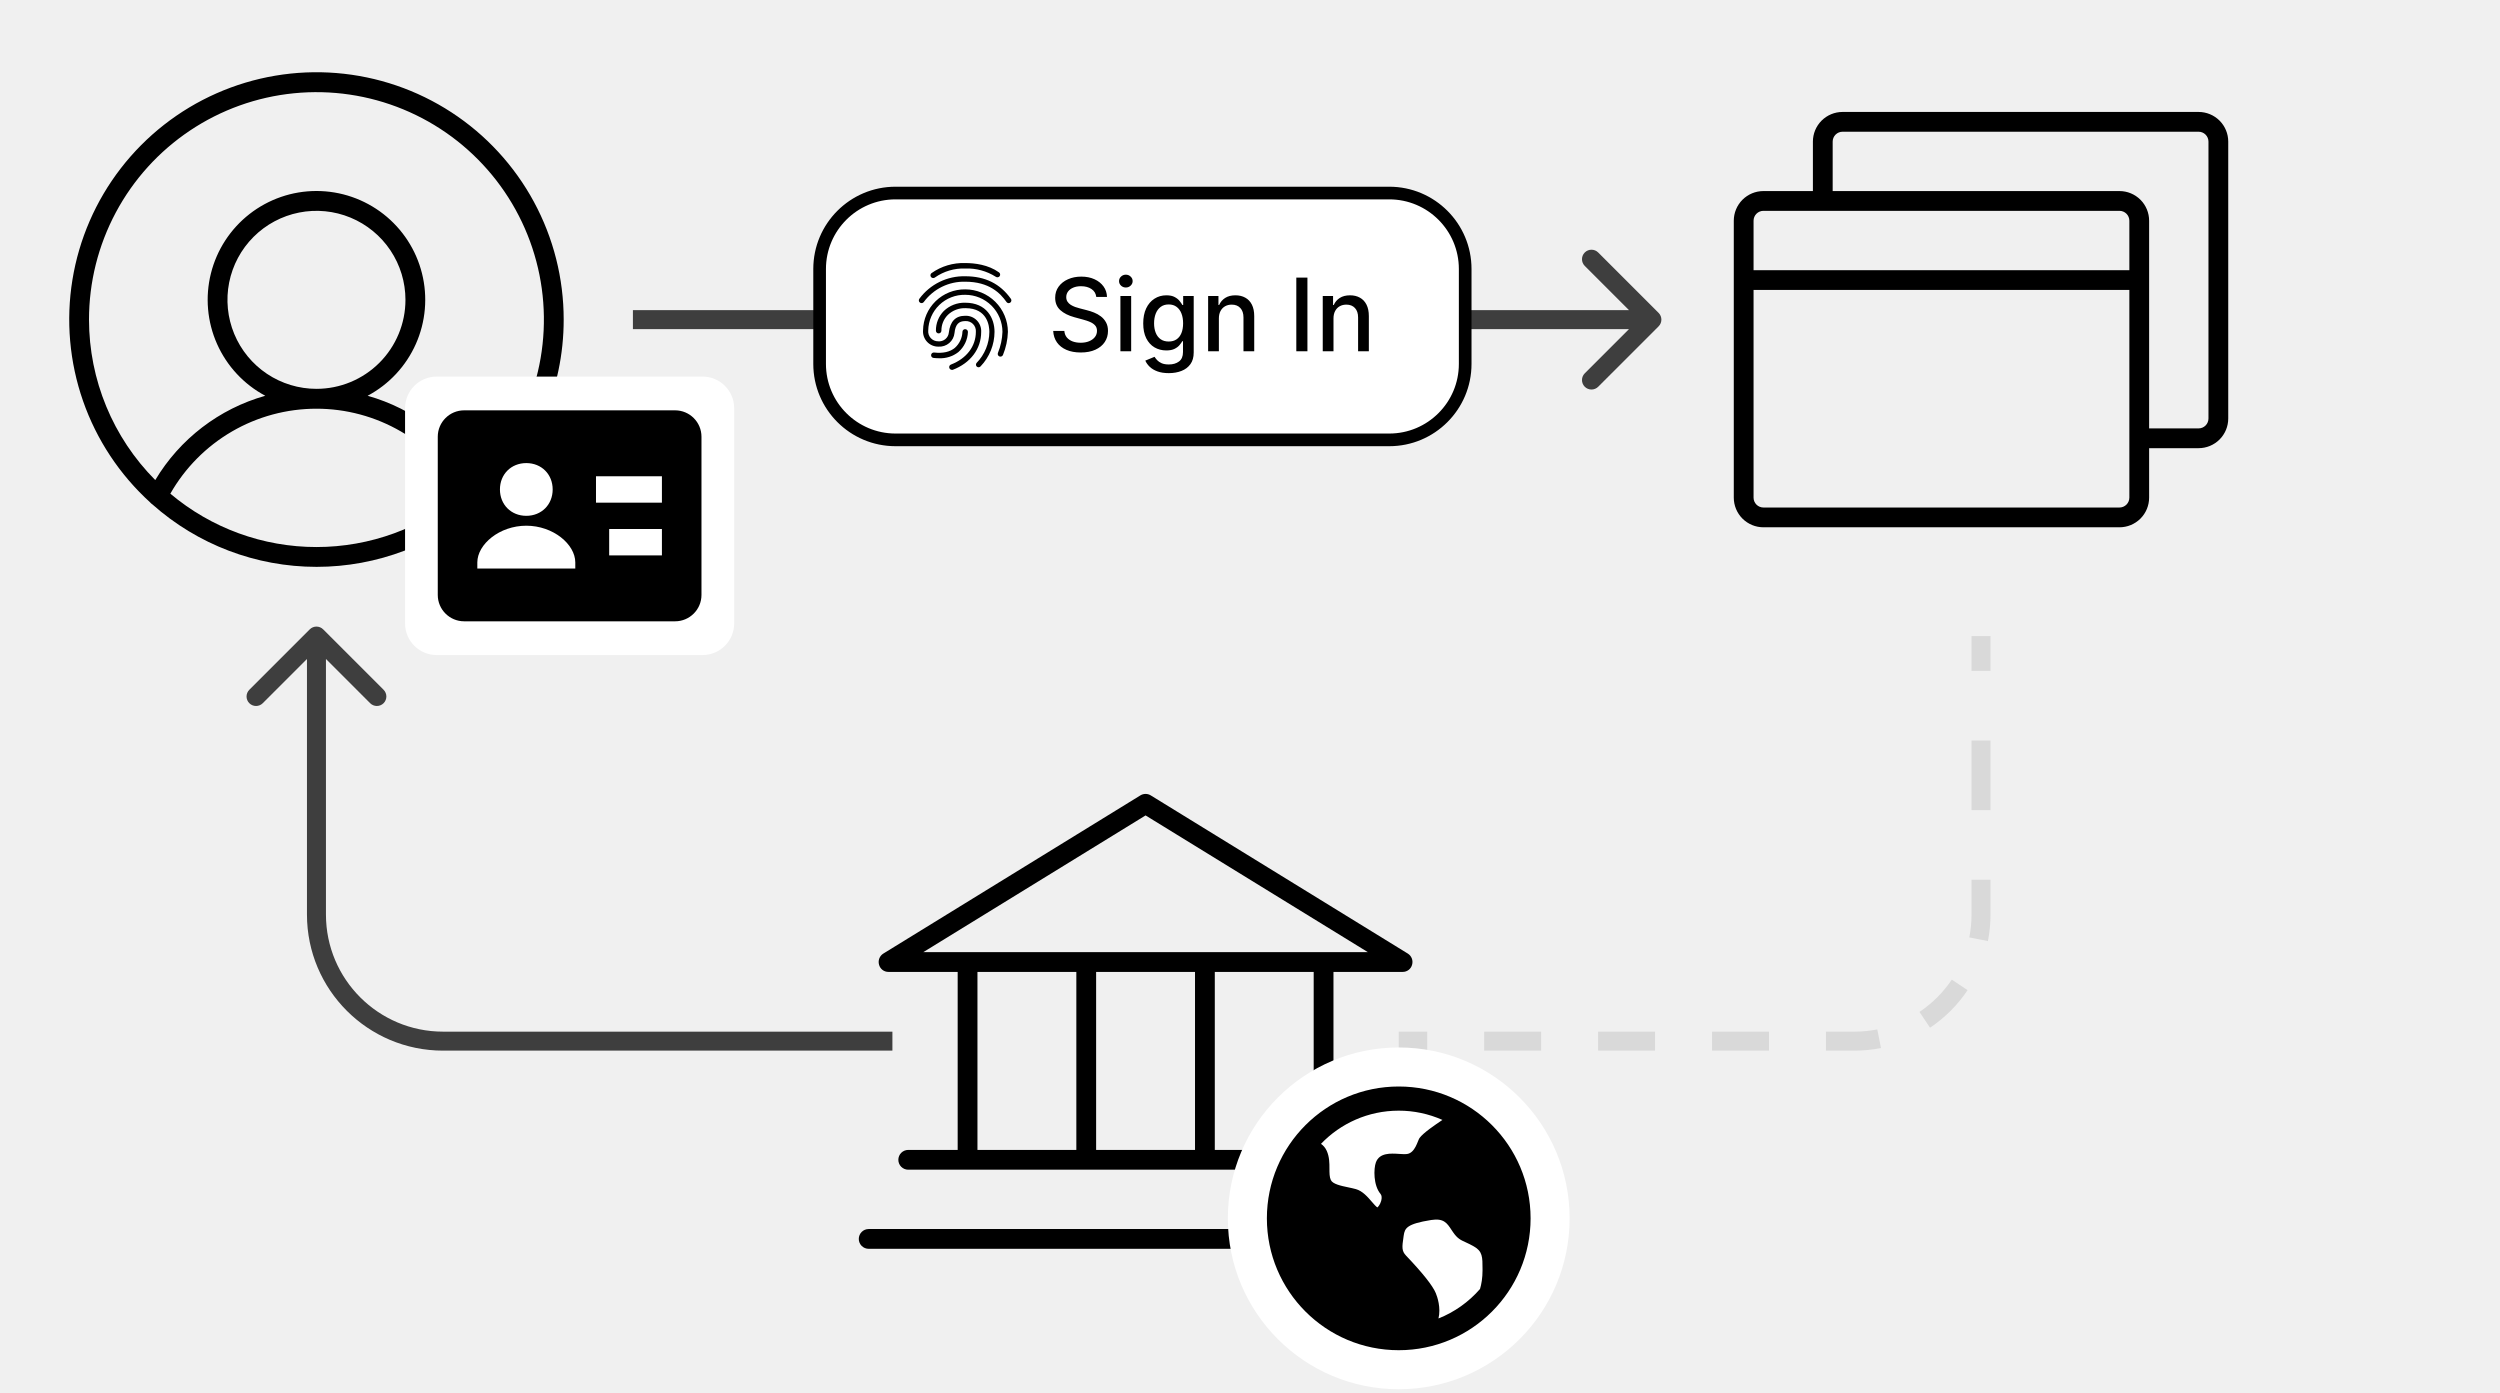
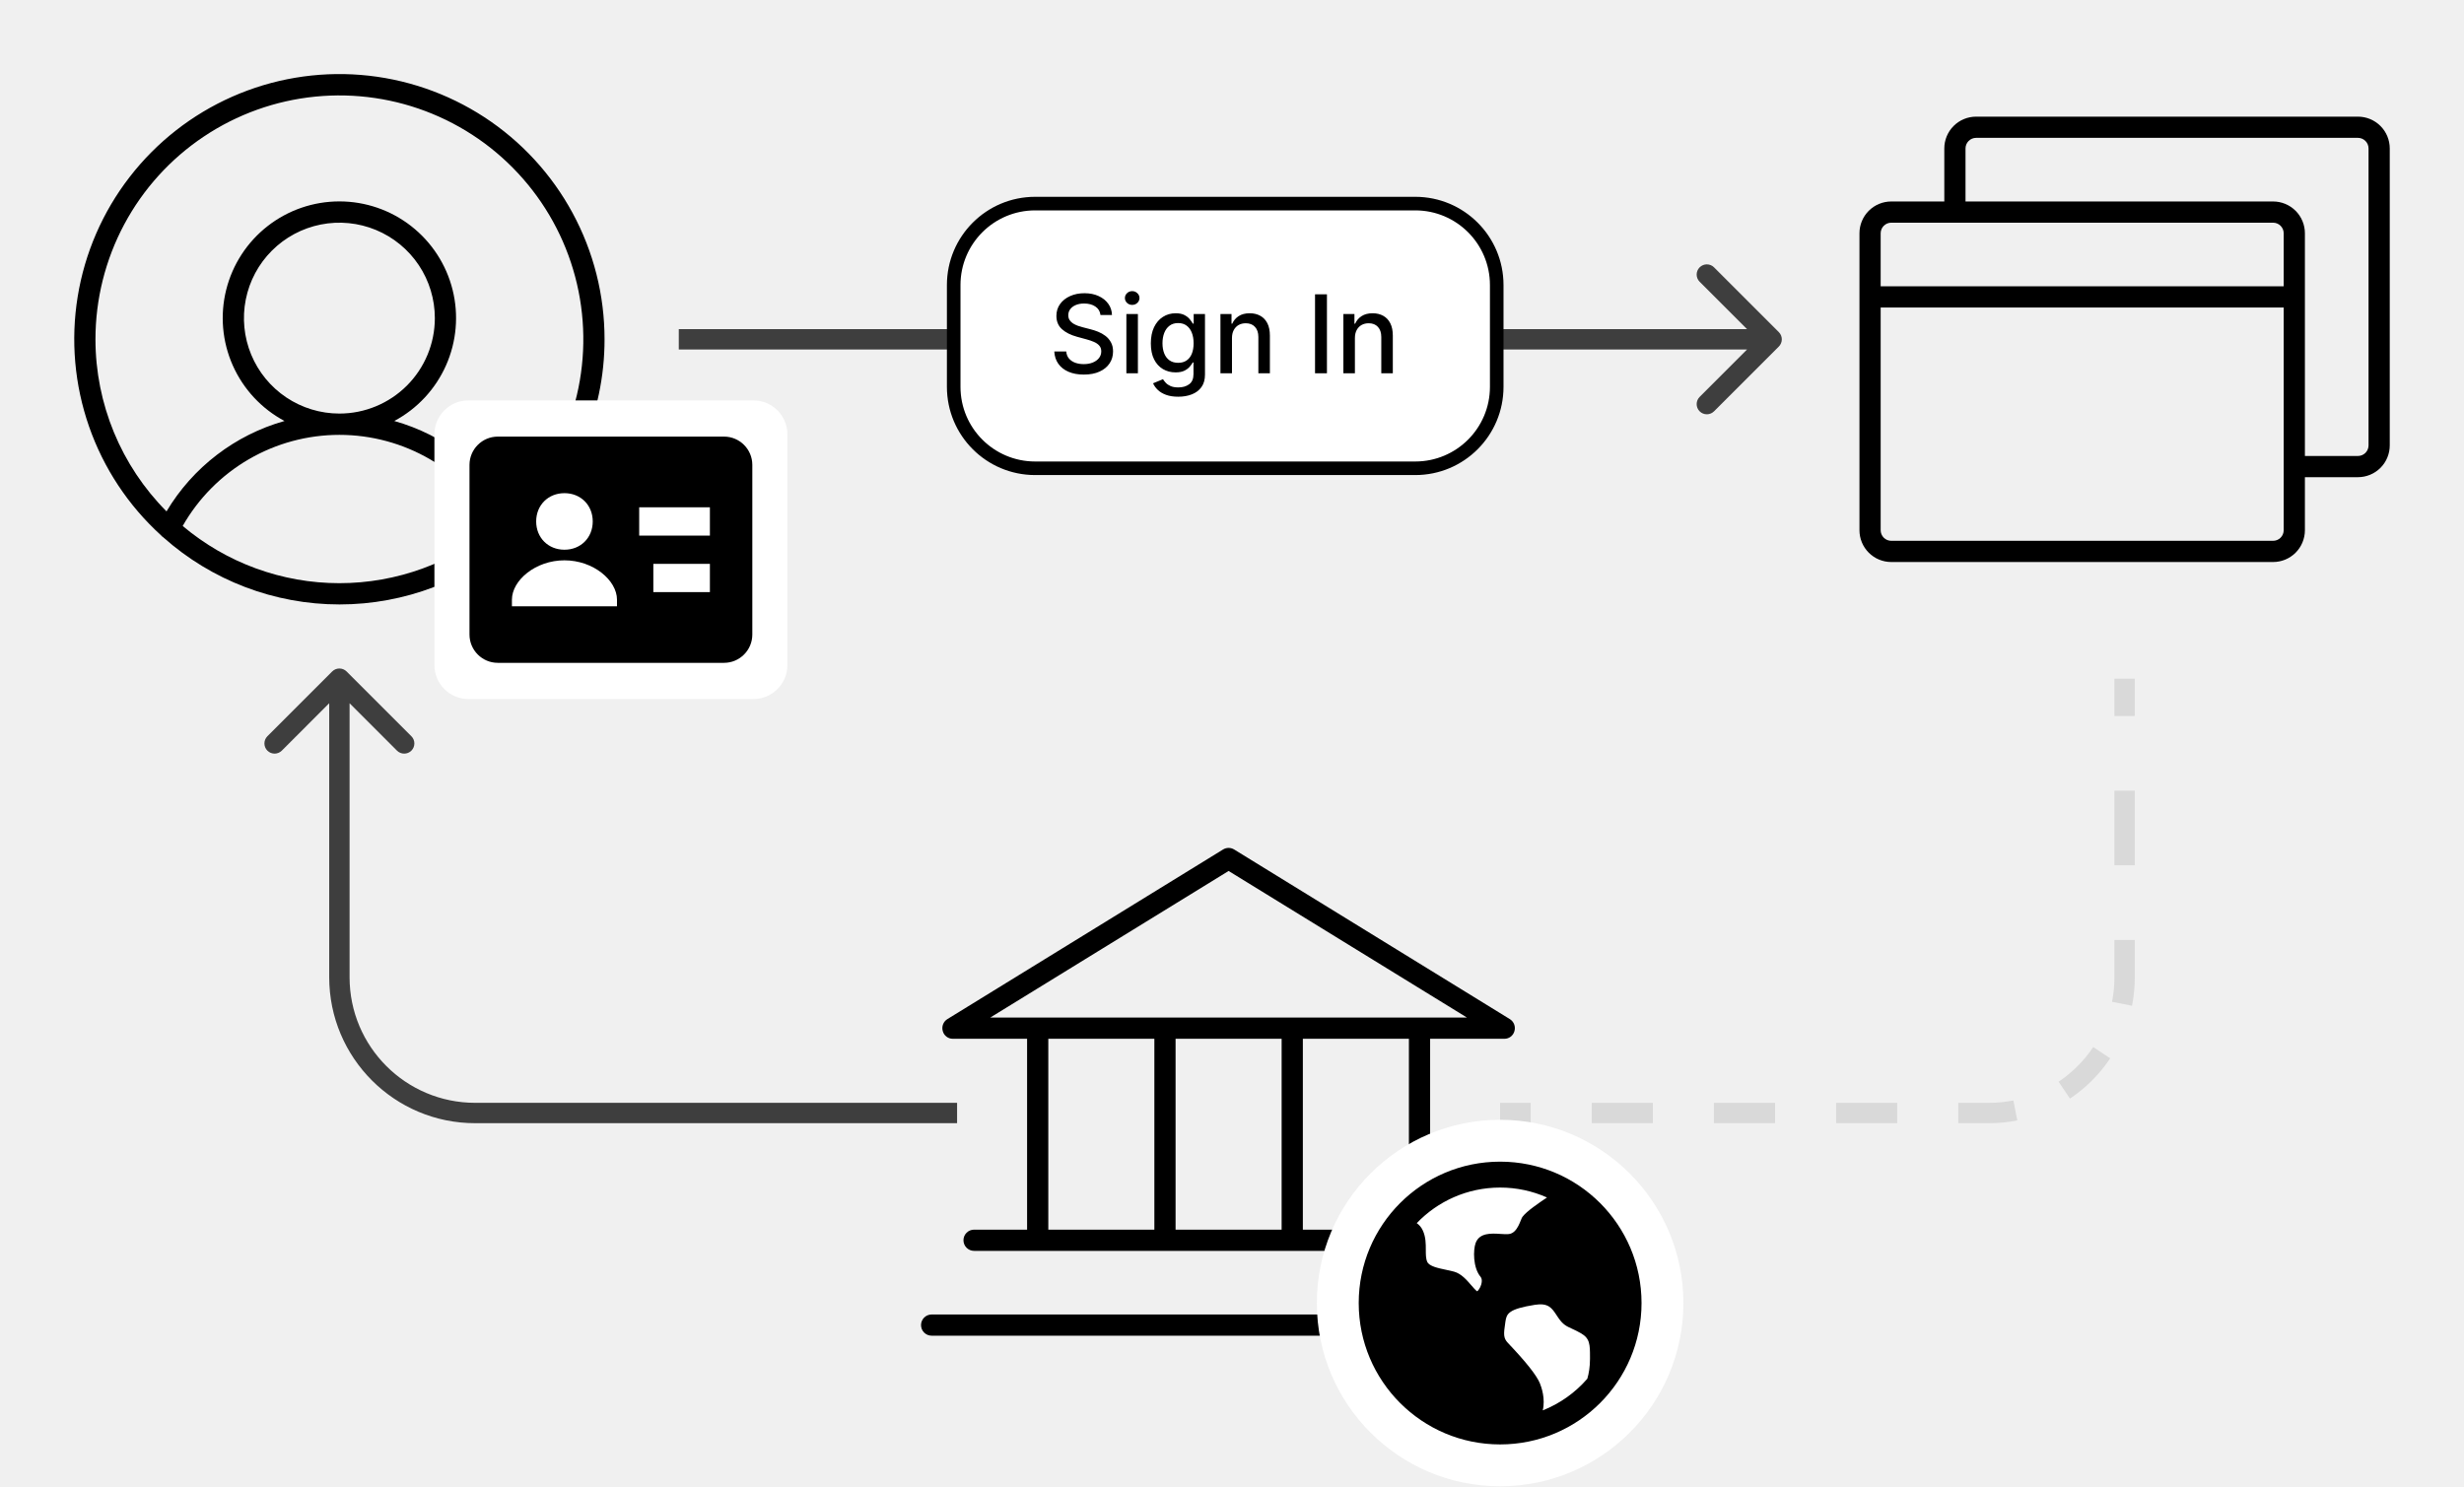
- <svg xmlns="http://www.w3.org/2000/svg" width="395" height="220" viewBox="0 0 395 220" fill="none">
-   <path d="M89.062 50.5C89.067 43.997 87.447 37.596 84.351 31.878C81.255 26.159 76.781 21.304 71.334 17.752C65.886 14.201 59.638 12.066 53.157 11.54C46.675 11.015 40.165 12.116 34.217 14.743C28.268 17.371 23.07 21.442 19.093 26.587C15.116 31.732 12.487 37.788 11.444 44.207C10.4 50.626 10.976 57.203 13.118 63.343C15.26 69.483 18.901 74.991 23.711 79.367C23.81 79.49 23.929 79.596 24.062 79.68C31.21 86.046 40.448 89.564 50.02 89.564C59.591 89.564 68.829 86.046 75.977 79.68L76.289 79.367C80.317 75.715 83.535 71.259 85.735 66.287C87.935 61.315 89.069 55.937 89.062 50.5V50.5ZM14.062 50.5C14.062 44.593 15.518 38.778 18.3 33.567C21.083 28.357 25.106 23.913 30.016 20.629C34.925 17.344 40.568 15.32 46.446 14.736C52.323 14.152 58.254 15.025 63.714 17.279C69.174 19.533 73.994 23.098 77.747 27.659C81.501 32.219 84.073 37.635 85.235 43.426C86.397 49.217 86.114 55.205 84.411 60.861C82.707 66.517 79.636 71.665 75.469 75.852C71.59 69.353 65.37 64.587 58.086 62.531C61.468 60.728 64.151 57.845 65.707 54.342C67.264 50.839 67.604 46.916 66.675 43.197C65.745 39.478 63.599 36.177 60.578 33.818C57.557 31.459 53.833 30.177 50 30.177C46.167 30.177 42.443 31.459 39.422 33.818C36.401 36.177 34.255 39.478 33.325 43.197C32.396 46.916 32.736 50.839 34.293 54.342C35.849 57.845 38.532 60.728 41.914 62.531C34.63 64.587 28.41 69.353 24.531 75.852C17.831 69.115 14.068 60.001 14.062 50.5V50.5ZM50 61.437C47.219 61.437 44.5 60.613 42.187 59.068C39.875 57.522 38.072 55.326 37.008 52.756C35.944 50.187 35.665 47.359 36.208 44.632C36.75 41.904 38.09 39.398 40.056 37.431C42.023 35.465 44.529 34.125 47.257 33.583C49.984 33.04 52.812 33.319 55.382 34.383C57.951 35.447 60.147 37.25 61.693 39.562C63.238 41.875 64.062 44.594 64.062 47.375C64.062 51.105 62.581 54.681 59.944 57.319C57.306 59.956 53.73 61.437 50 61.437V61.437ZM26.914 78C29.234 73.923 32.592 70.534 36.647 68.175C40.702 65.817 45.309 64.575 50 64.575C54.691 64.575 59.298 65.817 63.353 68.175C67.408 70.534 70.766 73.923 73.086 78C66.626 83.445 58.449 86.432 50 86.432C41.551 86.432 33.374 83.445 26.914 78V78Z" fill="black" />
-   <rect x="64" y="59.5" width="52" height="44" rx="5" fill="white" />
-   <path d="M106.667 64.833H73.333C71.035 64.833 69.167 66.702 69.167 69V94C69.167 96.298 71.035 98.167 73.333 98.167H106.667C108.965 98.167 110.833 96.298 110.833 94V69C110.833 66.702 108.965 64.833 106.667 64.833ZM83.156 73.167C85.554 73.167 87.323 74.936 87.323 77.333C87.323 79.731 85.554 81.5 83.156 81.5C80.758 81.5 78.99 79.731 78.99 77.333C78.99 74.936 80.756 73.167 83.156 73.167ZM90.896 89.833H75.417V88.865C75.417 86.004 78.908 83.062 83.156 83.062C87.404 83.062 90.896 86.004 90.896 88.865V89.833ZM104.583 87.75H96.25V83.583H104.583V87.75ZM104.583 79.417H94.167V75.25H104.583V79.417Z" fill="black" />
-   <path d="M347.375 17.688H291.125C289.882 17.688 288.69 18.181 287.81 19.06C286.931 19.939 286.438 21.132 286.438 22.375V30.188H278.625C277.382 30.188 276.19 30.681 275.31 31.56C274.431 32.44 273.938 33.632 273.938 34.875V78.625C273.938 79.868 274.431 81.061 275.31 81.94C276.19 82.819 277.382 83.312 278.625 83.312H334.875C336.118 83.312 337.31 82.819 338.19 81.94C339.069 81.061 339.562 79.868 339.562 78.625V70.812H347.375C348.618 70.812 349.81 70.319 350.69 69.44C351.569 68.561 352.062 67.368 352.062 66.125V22.375C352.062 21.132 351.569 19.939 350.69 19.06C349.81 18.181 348.618 17.688 347.375 17.688V17.688ZM278.625 33.312H334.875C335.289 33.312 335.687 33.477 335.98 33.77C336.273 34.063 336.438 34.461 336.438 34.875V42.688H277.062V34.875C277.062 34.461 277.227 34.063 277.52 33.77C277.813 33.477 278.211 33.312 278.625 33.312V33.312ZM336.438 78.625C336.438 79.039 336.273 79.437 335.98 79.73C335.687 80.023 335.289 80.188 334.875 80.188H278.625C278.211 80.188 277.813 80.023 277.52 79.73C277.227 79.437 277.062 79.039 277.062 78.625V45.812H336.438V78.625ZM348.938 66.125C348.938 66.539 348.773 66.937 348.48 67.23C348.187 67.523 347.789 67.688 347.375 67.688H339.562V34.875C339.562 33.632 339.069 32.44 338.19 31.56C337.31 30.681 336.118 30.188 334.875 30.188H289.562V22.375C289.562 21.961 289.727 21.563 290.02 21.27C290.313 20.977 290.711 20.812 291.125 20.812H347.375C347.789 20.812 348.187 20.977 348.48 21.27C348.773 21.563 348.938 21.961 348.938 22.375V66.125Z" fill="black" />
-   <path d="M221 166H225.5V163H221V166ZM234.5 166H243.5V163H234.5V166ZM252.5 166H261.5V163H252.5V166ZM270.5 166H279.5V163H270.5V166ZM288.5 166H293V163H288.5V166ZM293 166C294.434 166 295.837 165.859 297.194 165.591L296.612 162.648C295.445 162.879 294.237 163 293 163V166ZM304.947 162.378C307.291 160.809 309.309 158.791 310.878 156.447L308.385 154.778C307.034 156.796 305.296 158.534 303.278 159.885L304.947 162.378ZM314.091 148.694C314.359 147.337 314.5 145.934 314.5 144.5H311.5C311.5 145.737 311.379 146.945 311.148 148.112L314.091 148.694ZM314.5 144.5V139H311.5V144.5H314.5ZM314.5 128V117H311.5V128H314.5ZM314.5 106V100.5H311.5V106H314.5Z" fill="#D9D9D9" />
-   <path d="M51.061 99.439C50.475 98.854 49.525 98.854 48.939 99.439L39.393 108.985C38.808 109.571 38.808 110.521 39.393 111.107C39.979 111.692 40.929 111.692 41.515 111.107L50 102.621L58.485 111.107C59.071 111.692 60.021 111.692 60.607 111.107C61.192 110.521 61.192 109.571 60.607 108.985L51.061 99.439ZM141 163H70V166H141V163ZM51.5 144.5V100.5H48.5V144.5H51.5ZM70 163C59.783 163 51.5 154.717 51.5 144.5H48.5C48.5 156.374 58.126 166 70 166V163Z" fill="#3E3E3E" />
-   <path d="M262.061 51.561C262.646 50.975 262.646 50.025 262.061 49.439L252.515 39.893C251.929 39.308 250.979 39.308 250.393 39.893C249.808 40.479 249.808 41.429 250.393 42.015L258.879 50.5L250.393 58.985C249.808 59.571 249.808 60.521 250.393 61.107C250.979 61.692 251.929 61.692 252.515 61.107L262.061 51.561ZM100 52H261V49H100V52Z" fill="#3E3E3E" />
-   <path d="M129.5 42.5C129.5 35.873 134.873 30.5 141.5 30.5H219.5C226.127 30.5 231.5 35.873 231.5 42.5V57.5C231.5 64.127 226.127 69.5 219.5 69.5H141.5C134.873 69.5 129.5 64.127 129.5 57.5V42.5Z" fill="white" />
-   <path d="M147.437 43.931C147.348 43.929 147.26 43.9 147.188 43.847C147.115 43.794 147.061 43.72 147.032 43.635C147.004 43.549 147.002 43.457 147.029 43.371C147.055 43.285 147.107 43.209 147.179 43.154C148.731 42.056 150.6 41.497 152.5 41.562C153.996 41.562 156.145 41.816 157.844 43.036C157.937 43.103 157.999 43.204 158.018 43.316C158.037 43.429 158.011 43.545 157.945 43.638C157.876 43.73 157.774 43.792 157.661 43.81C157.547 43.828 157.431 43.801 157.337 43.734C155.895 42.817 154.208 42.36 152.5 42.423C150.795 42.365 149.117 42.863 147.719 43.841C147.639 43.904 147.539 43.936 147.437 43.931V43.931Z" fill="black" />
-   <path d="M159.379 47.896C159.31 47.896 159.241 47.878 159.18 47.846C159.118 47.814 159.065 47.767 159.025 47.711C158.052 46.338 156.314 44.51 152.5 44.51C151.232 44.478 149.975 44.753 148.836 45.311C147.697 45.869 146.71 46.694 145.958 47.716C145.891 47.808 145.79 47.87 145.677 47.888C145.564 47.906 145.449 47.878 145.356 47.812C145.308 47.778 145.267 47.734 145.236 47.684C145.205 47.633 145.185 47.577 145.177 47.518C145.169 47.459 145.173 47.4 145.19 47.343C145.206 47.286 145.234 47.233 145.272 47.187C146.105 46.062 147.197 45.153 148.455 44.537C149.712 43.921 151.1 43.617 152.5 43.649C155.656 43.649 158.018 44.819 159.722 47.216C159.788 47.31 159.813 47.426 159.793 47.539C159.773 47.651 159.709 47.752 159.616 47.817C159.546 47.866 159.464 47.893 159.379 47.896V47.896Z" fill="black" />
-   <path d="M150.407 58.438C150.32 58.437 150.235 58.411 150.163 58.361C150.091 58.312 150.035 58.243 150.002 58.162C149.98 58.109 149.969 58.052 149.969 57.994C149.969 57.937 149.982 57.88 150.005 57.827C150.028 57.775 150.062 57.727 150.104 57.688C150.146 57.649 150.196 57.619 150.25 57.599C152.708 56.654 154.187 54.719 154.187 52.419C154.204 52.193 154.172 51.966 154.093 51.754C154.014 51.541 153.891 51.348 153.731 51.188C153.57 51.028 153.377 50.904 153.165 50.825C152.953 50.747 152.726 50.715 152.5 50.731C151.454 50.731 150.947 51.294 150.812 52.616C150.75 53.234 150.45 53.804 149.976 54.206C149.502 54.607 148.89 54.81 148.27 54.77C147.936 54.775 147.606 54.71 147.298 54.58C146.991 54.45 146.715 54.258 146.486 54.015C146.257 53.772 146.082 53.484 145.971 53.169C145.859 52.855 145.815 52.521 145.84 52.188C145.871 50.449 146.589 48.793 147.837 47.581C149.084 46.369 150.761 45.7 152.5 45.719C154.283 45.719 155.994 46.425 157.259 47.682C158.524 48.94 159.24 50.647 159.25 52.43C159.21 53.686 158.945 54.924 158.468 56.086C158.422 56.19 158.338 56.272 158.233 56.315C158.128 56.358 158.011 56.359 157.906 56.317C157.853 56.295 157.806 56.264 157.766 56.224C157.726 56.184 157.694 56.136 157.673 56.084C157.651 56.032 157.641 55.975 157.641 55.919C157.641 55.862 157.653 55.806 157.675 55.754C158.107 54.697 158.349 53.572 158.389 52.43C158.382 50.874 157.758 49.384 156.654 48.288C155.55 47.191 154.056 46.577 152.5 46.58C151.747 46.565 150.999 46.699 150.297 46.974C149.596 47.248 148.956 47.659 148.414 48.181C147.871 48.704 147.437 49.328 147.137 50.019C146.836 50.709 146.674 51.452 146.661 52.205C146.638 52.424 146.662 52.645 146.73 52.854C146.799 53.063 146.911 53.255 147.059 53.418C147.208 53.581 147.389 53.71 147.591 53.798C147.792 53.885 148.011 53.929 148.231 53.926C148.433 53.946 148.638 53.926 148.832 53.867C149.027 53.807 149.208 53.71 149.365 53.581C149.522 53.451 149.652 53.291 149.747 53.111C149.842 52.931 149.9 52.734 149.918 52.531C150.121 50.782 150.981 49.893 152.483 49.893C152.823 49.876 153.164 49.931 153.481 50.054C153.799 50.177 154.087 50.366 154.327 50.608C154.567 50.85 154.753 51.14 154.874 51.459C154.994 51.777 155.046 52.118 155.026 52.458C155.026 55.124 153.338 57.363 150.526 58.438C150.486 58.442 150.447 58.442 150.407 58.438V58.438Z" fill="black" />
-   <path d="M154.621 58.032C154.513 58.031 154.409 57.991 154.328 57.92C154.288 57.88 154.256 57.833 154.234 57.781C154.213 57.729 154.201 57.673 154.201 57.616C154.201 57.56 154.213 57.504 154.234 57.452C154.256 57.4 154.288 57.352 154.328 57.312C155.594 56.001 156.307 54.253 156.319 52.43C156.319 51.553 156.049 48.689 152.551 48.689C152.041 48.671 151.533 48.755 151.055 48.936C150.578 49.116 150.142 49.39 149.772 49.741C149.441 50.069 149.179 50.46 149.002 50.891C148.825 51.322 148.737 51.784 148.742 52.25C148.741 52.364 148.695 52.473 148.614 52.553C148.533 52.633 148.423 52.678 148.309 52.678C148.253 52.678 148.197 52.668 148.144 52.647C148.092 52.625 148.044 52.594 148.003 52.554C147.963 52.514 147.931 52.467 147.909 52.415C147.887 52.363 147.876 52.307 147.876 52.25C147.867 51.674 147.973 51.102 148.188 50.566C148.402 50.032 148.721 49.544 149.125 49.134C149.573 48.704 150.102 48.367 150.682 48.143C151.261 47.919 151.879 47.812 152.5 47.829C155.92 47.829 157.135 50.304 157.135 52.43C157.128 54.459 156.342 56.408 154.941 57.875C154.903 57.923 154.854 57.962 154.798 57.989C154.743 58.017 154.682 58.031 154.621 58.032V58.032Z" fill="black" />
-   <path d="M148.371 56.604C148.078 56.603 147.785 56.586 147.494 56.553C147.438 56.547 147.383 56.53 147.334 56.502C147.284 56.475 147.241 56.438 147.205 56.394C147.17 56.35 147.144 56.299 147.128 56.245C147.113 56.191 147.108 56.134 147.114 56.078C147.12 56.022 147.138 55.967 147.165 55.918C147.192 55.868 147.229 55.825 147.273 55.789C147.317 55.754 147.368 55.728 147.422 55.712C147.476 55.697 147.533 55.692 147.589 55.698C148.99 55.856 150.092 55.608 150.874 54.956C151.235 54.633 151.526 54.241 151.731 53.803C151.936 53.366 152.05 52.891 152.067 52.407C152.07 52.35 152.084 52.295 152.109 52.243C152.134 52.192 152.169 52.147 152.212 52.109C152.255 52.072 152.305 52.044 152.36 52.026C152.414 52.009 152.471 52.003 152.528 52.008C152.642 52.017 152.747 52.069 152.823 52.154C152.898 52.239 152.938 52.35 152.933 52.464C152.909 53.065 152.764 53.656 152.504 54.199C152.245 54.743 151.878 55.228 151.426 55.625C150.557 56.306 149.474 56.653 148.371 56.604V56.604Z" fill="black" />
-   <path d="M173.211 46.92C173.15 46.383 172.9 45.966 172.461 45.67C172.022 45.371 171.469 45.222 170.802 45.222C170.325 45.222 169.912 45.297 169.563 45.449C169.215 45.597 168.944 45.801 168.751 46.062C168.561 46.32 168.467 46.614 168.467 46.943C168.467 47.22 168.531 47.458 168.66 47.659C168.792 47.86 168.965 48.028 169.177 48.165C169.393 48.297 169.624 48.409 169.87 48.5C170.116 48.587 170.353 48.659 170.58 48.716L171.717 49.011C172.088 49.102 172.469 49.225 172.859 49.381C173.249 49.536 173.611 49.74 173.944 49.994C174.277 50.248 174.546 50.562 174.751 50.938C174.959 51.312 175.063 51.761 175.063 52.284C175.063 52.943 174.893 53.528 174.552 54.04C174.215 54.551 173.724 54.955 173.08 55.25C172.44 55.545 171.665 55.693 170.756 55.693C169.885 55.693 169.131 55.555 168.495 55.278C167.859 55.002 167.361 54.61 167.001 54.102C166.641 53.591 166.442 52.985 166.404 52.284H168.165C168.2 52.705 168.336 53.055 168.575 53.335C168.817 53.612 169.126 53.818 169.501 53.955C169.879 54.087 170.294 54.153 170.745 54.153C171.241 54.153 171.683 54.076 172.069 53.92C172.459 53.761 172.766 53.542 172.989 53.261C173.213 52.977 173.325 52.646 173.325 52.267C173.325 51.922 173.226 51.64 173.029 51.42C172.836 51.201 172.573 51.019 172.239 50.875C171.91 50.731 171.537 50.604 171.12 50.494L169.745 50.119C168.813 49.865 168.075 49.492 167.529 49C166.987 48.508 166.717 47.856 166.717 47.045C166.717 46.375 166.898 45.79 167.262 45.29C167.626 44.79 168.118 44.401 168.739 44.125C169.361 43.845 170.061 43.705 170.842 43.705C171.629 43.705 172.325 43.843 172.927 44.119C173.533 44.396 174.01 44.776 174.359 45.261C174.707 45.742 174.889 46.295 174.904 46.92H173.211ZM177.025 55.5V46.773H178.724V55.5H177.025ZM177.883 45.426C177.587 45.426 177.334 45.328 177.121 45.131C176.913 44.93 176.809 44.691 176.809 44.415C176.809 44.135 176.913 43.896 177.121 43.699C177.334 43.498 177.587 43.398 177.883 43.398C178.178 43.398 178.43 43.498 178.638 43.699C178.851 43.896 178.957 44.135 178.957 44.415C178.957 44.691 178.851 44.93 178.638 45.131C178.43 45.328 178.178 45.426 177.883 45.426ZM184.668 58.955C183.975 58.955 183.379 58.864 182.879 58.682C182.382 58.5 181.977 58.26 181.663 57.96C181.348 57.661 181.113 57.333 180.958 56.977L182.418 56.375C182.521 56.542 182.657 56.718 182.827 56.903C183.002 57.093 183.237 57.254 183.532 57.386C183.831 57.519 184.216 57.585 184.685 57.585C185.329 57.585 185.862 57.428 186.282 57.114C186.702 56.803 186.913 56.307 186.913 55.625V53.909H186.805C186.702 54.095 186.555 54.301 186.362 54.528C186.172 54.756 185.911 54.953 185.577 55.119C185.244 55.286 184.81 55.369 184.276 55.369C183.587 55.369 182.966 55.208 182.413 54.886C181.863 54.561 181.428 54.081 181.106 53.449C180.788 52.812 180.629 52.03 180.629 51.102C180.629 50.174 180.786 49.379 181.1 48.716C181.418 48.053 181.854 47.545 182.407 47.193C182.96 46.837 183.587 46.659 184.288 46.659C184.829 46.659 185.267 46.75 185.6 46.932C185.933 47.11 186.193 47.318 186.379 47.557C186.568 47.795 186.714 48.006 186.816 48.188H186.941V46.773H188.606V55.693C188.606 56.443 188.432 57.059 188.083 57.54C187.735 58.021 187.263 58.377 186.668 58.608C186.077 58.839 185.411 58.955 184.668 58.955ZM184.651 53.96C185.14 53.96 185.553 53.847 185.89 53.619C186.231 53.388 186.488 53.059 186.663 52.631C186.841 52.199 186.93 51.682 186.93 51.08C186.93 50.492 186.843 49.975 186.668 49.528C186.494 49.081 186.238 48.733 185.901 48.483C185.564 48.229 185.147 48.102 184.651 48.102C184.14 48.102 183.714 48.235 183.373 48.5C183.032 48.761 182.774 49.117 182.6 49.568C182.43 50.019 182.344 50.523 182.344 51.08C182.344 51.651 182.432 52.153 182.606 52.585C182.78 53.017 183.038 53.354 183.379 53.597C183.723 53.839 184.147 53.96 184.651 53.96ZM192.583 50.318V55.5H190.884V46.773H192.515V48.193H192.623C192.824 47.731 193.138 47.36 193.566 47.08C193.998 46.799 194.541 46.659 195.197 46.659C195.791 46.659 196.312 46.784 196.759 47.034C197.206 47.28 197.553 47.648 197.799 48.136C198.045 48.625 198.168 49.229 198.168 49.949V55.5H196.469V50.153C196.469 49.521 196.305 49.026 195.975 48.67C195.646 48.311 195.193 48.131 194.617 48.131C194.223 48.131 193.873 48.216 193.566 48.386C193.263 48.557 193.022 48.807 192.844 49.136C192.67 49.462 192.583 49.856 192.583 50.318ZM206.573 43.864V55.5H204.817V43.864H206.573ZM210.692 50.318V55.5H208.994V46.773H210.624V48.193H210.732C210.933 47.731 211.247 47.36 211.675 47.08C212.107 46.799 212.651 46.659 213.306 46.659C213.901 46.659 214.422 46.784 214.869 47.034C215.316 47.28 215.662 47.648 215.908 48.136C216.155 48.625 216.278 49.229 216.278 49.949V55.5H214.579V50.153C214.579 49.521 214.414 49.026 214.085 48.67C213.755 48.311 213.302 48.131 212.727 48.131C212.333 48.131 211.982 48.216 211.675 48.386C211.372 48.557 211.132 48.807 210.954 49.136C210.78 49.462 210.692 49.856 210.692 50.318Z" fill="black" />
-   <path d="M141.5 31.5H219.5V29.5H141.5V31.5ZM230.5 42.5V57.5H232.5V42.5H230.5ZM219.5 68.5H141.5V70.5H219.5V68.5ZM130.5 57.5V42.5H128.5V57.5H130.5ZM141.5 68.5C135.425 68.5 130.5 63.575 130.5 57.5H128.5C128.5 64.68 134.32 70.5 141.5 70.5V68.5ZM230.5 57.5C230.5 63.575 225.575 68.5 219.5 68.5V70.5C226.68 70.5 232.5 64.68 232.5 57.5H230.5ZM219.5 31.5C225.575 31.5 230.5 36.425 230.5 42.5H232.5C232.5 35.32 226.68 29.5 219.5 29.5V31.5ZM141.5 29.5C134.32 29.5 128.5 35.32 128.5 42.5H130.5C130.5 36.425 135.425 31.5 141.5 31.5V29.5Z" fill="black" />
-   <path d="M140.375 153.562H151.312V181.687H143.5C143.086 181.687 142.688 181.852 142.395 182.145C142.102 182.438 141.938 182.836 141.938 183.25C141.938 183.664 142.102 184.062 142.395 184.355C142.688 184.648 143.086 184.812 143.5 184.812H218.5C218.914 184.812 219.312 184.648 219.605 184.355C219.898 184.062 220.062 183.664 220.062 183.25C220.062 182.836 219.898 182.438 219.605 182.145C219.312 181.852 218.914 181.687 218.5 181.687H210.688V153.562H221.625C221.963 153.565 222.292 153.455 222.561 153.25C222.83 153.045 223.023 152.756 223.109 152.43C223.204 152.104 223.191 151.757 223.071 151.44C222.951 151.123 222.732 150.853 222.445 150.672L181.82 125.672C181.574 125.52 181.29 125.439 181 125.439C180.71 125.439 180.426 125.52 180.18 125.672L139.555 150.672C139.268 150.853 139.049 151.123 138.929 151.44C138.809 151.757 138.796 152.104 138.891 152.43C138.977 152.756 139.17 153.045 139.439 153.25C139.708 153.455 140.037 153.565 140.375 153.562V153.562ZM154.438 153.562H170.062V181.687H154.438V153.562ZM188.812 153.562V181.687H173.188V153.562H188.812ZM207.562 181.687H191.938V153.562H207.562V181.687ZM181 128.836L216.117 150.437H145.883L181 128.836ZM226.312 195.75C226.312 196.164 226.148 196.562 225.855 196.855C225.562 197.148 225.164 197.312 224.75 197.312H137.25C136.836 197.312 136.438 197.148 136.145 196.855C135.852 196.562 135.688 196.164 135.688 195.75C135.688 195.336 135.852 194.938 136.145 194.645C136.438 194.352 136.836 194.187 137.25 194.187H224.75C225.164 194.187 225.562 194.352 225.855 194.645C226.148 194.938 226.312 195.336 226.312 195.75Z" fill="black" />
-   <circle cx="221" cy="192.5" r="27" fill="white" />
-   <path d="M221 213.333C209.494 213.333 200.167 204.006 200.167 192.5C200.167 180.994 209.494 171.667 221 171.667C232.506 171.667 241.833 180.994 241.833 192.5C241.833 204.006 232.506 213.333 221 213.333ZM234.24 200.733V200.515C234.24 198.594 234.24 197.717 232.881 196.94C232.445 196.692 231.996 196.466 231.537 196.262C230.773 195.915 230.267 195.687 229.583 194.687C229.502 194.569 229.421 194.449 229.342 194.329C228.623 193.235 228.104 192.448 226.129 192.76C222.244 193.377 221.956 194.06 221.785 195.215L221.758 195.404C221.506 197.092 221.46 197.658 222.165 198.398C224.8 201.162 226.379 203.156 226.858 204.323C227.092 204.892 227.692 206.615 227.279 208.319C229.808 207.311 232.059 205.713 233.844 203.658C234.073 202.879 234.24 201.908 234.24 200.733V200.733ZM221 175.485C216.173 175.485 211.812 177.498 208.717 180.727C209.085 180.983 209.406 181.344 209.627 181.84C210.052 182.792 210.052 183.773 210.052 184.642C210.052 185.325 210.052 185.975 210.271 186.444C210.571 187.085 211.867 187.36 213.01 187.598C213.421 187.685 213.842 187.773 214.225 187.879C215.279 188.171 216.096 189.119 216.748 189.879C217.019 190.194 217.421 190.658 217.623 190.775C217.727 190.7 218.062 190.335 218.227 189.737C218.356 189.279 218.319 188.875 218.133 188.654C216.967 187.279 217.031 184.633 217.392 183.656C217.958 182.117 219.729 182.231 221.025 182.315C221.508 182.346 221.962 182.377 222.304 182.333C223.6 182.171 224 180.198 224.281 179.812C224.89 178.979 226.752 177.723 227.906 176.948C225.732 175.981 223.379 175.483 221 175.485V175.485Z" fill="black" />
+ <svg xmlns="http://www.w3.org/2000/svg" width="363" height="219" viewBox="0 0 363 219" fill="none">
+   <path d="M89.062 50C89.067 43.497 87.447 37.096 84.351 31.378C81.255 25.659 76.781 20.804 71.334 17.252C65.886 13.701 59.638 11.566 53.157 11.04C46.675 10.515 40.165 11.616 34.217 14.243C28.268 16.871 23.07 20.942 19.093 26.087C15.116 31.232 12.487 37.288 11.444 43.707C10.4 50.126 10.976 56.703 13.118 62.843C15.26 68.983 18.901 74.491 23.711 78.867C23.81 78.99 23.929 79.096 24.062 79.18C31.21 85.546 40.448 89.064 50.02 89.064C59.591 89.064 68.829 85.546 75.977 79.18L76.289 78.867C80.317 75.215 83.535 70.759 85.735 65.787C87.935 60.815 89.069 55.437 89.062 50ZM14.062 50C14.062 44.093 15.518 38.278 18.3 33.067C21.083 27.857 25.106 23.413 30.016 20.129C34.925 16.844 40.568 14.82 46.446 14.236C52.323 13.652 58.254 14.525 63.714 16.779C69.174 19.033 73.994 22.598 77.747 27.159C81.501 31.719 84.073 37.135 85.235 42.926C86.397 48.717 86.114 54.705 84.411 60.361C82.707 66.017 79.636 71.165 75.469 75.352C71.59 68.853 65.37 64.087 58.086 62.031C61.468 60.228 64.151 57.345 65.707 53.842C67.264 50.339 67.604 46.416 66.675 42.697C65.745 38.978 63.599 35.677 60.578 33.318C57.557 30.959 53.833 29.677 50 29.677C46.167 29.677 42.443 30.959 39.422 33.318C36.401 35.677 34.255 38.978 33.325 42.697C32.396 46.416 32.736 50.339 34.293 53.842C35.849 57.345 38.532 60.228 41.914 62.031C34.63 64.087 28.41 68.853 24.531 75.352C17.831 68.615 14.068 59.501 14.062 50ZM50 60.938C47.219 60.938 44.5 60.113 42.187 58.568C39.875 57.022 38.072 54.826 37.008 52.256C35.944 49.687 35.665 46.859 36.208 44.132C36.75 41.404 38.09 38.898 40.056 36.931C42.023 34.965 44.529 33.625 47.257 33.083C49.984 32.54 52.812 32.819 55.382 33.883C57.951 34.947 60.147 36.75 61.693 39.062C63.238 41.375 64.062 44.094 64.062 46.875C64.062 50.605 62.581 54.181 59.944 56.819C57.306 59.456 53.73 60.938 50 60.938ZM26.914 77.5C29.234 73.423 32.592 70.034 36.647 67.675C40.702 65.317 45.309 64.075 50 64.075C54.691 64.075 59.298 65.317 63.353 67.675C67.408 70.034 70.766 73.423 73.086 77.5C66.626 82.945 58.449 85.932 50 85.932C41.551 85.932 33.374 82.945 26.914 77.5Z" fill="black" />
+   <rect x="64" y="59" width="52" height="44" rx="5" fill="white" />
+   <path d="M106.667 64.333H73.333C71.035 64.333 69.167 66.202 69.167 68.5V93.5C69.167 95.798 71.035 97.667 73.333 97.667H106.667C108.965 97.667 110.833 95.798 110.833 93.5V68.5C110.833 66.202 108.965 64.333 106.667 64.333ZM83.156 72.667C85.554 72.667 87.323 74.436 87.323 76.833C87.323 79.231 85.554 81 83.156 81C80.758 81 78.99 79.231 78.99 76.833C78.99 74.436 80.756 72.667 83.156 72.667ZM90.896 89.333H75.417V88.365C75.417 85.504 78.908 82.562 83.156 82.562C87.404 82.562 90.896 85.504 90.896 88.365V89.333ZM104.583 87.25H96.25V83.083H104.583V87.25ZM104.583 78.917H94.167V74.75H104.583V78.917Z" fill="black" />
+   <path d="M347.375 17.188H291.125C289.882 17.188 288.69 17.681 287.81 18.56C286.931 19.439 286.438 20.632 286.438 21.875V29.688H278.625C277.382 29.688 276.19 30.181 275.31 31.06C274.431 31.939 273.938 33.132 273.938 34.375V78.125C273.938 79.368 274.431 80.561 275.31 81.44C276.19 82.319 277.382 82.812 278.625 82.812H334.875C336.118 82.812 337.31 82.319 338.19 81.44C339.069 80.561 339.562 79.368 339.562 78.125V70.312H347.375C348.618 70.312 349.81 69.819 350.69 68.94C351.569 68.061 352.062 66.868 352.062 65.625V21.875C352.062 20.632 351.569 19.439 350.69 18.56C349.81 17.681 348.618 17.188 347.375 17.188ZM278.625 32.812H334.875C335.289 32.812 335.687 32.977 335.98 33.27C336.273 33.563 336.438 33.961 336.438 34.375V42.188H277.062V34.375C277.062 33.961 277.227 33.563 277.52 33.27C277.813 32.977 278.211 32.812 278.625 32.812ZM336.438 78.125C336.438 78.539 336.273 78.937 335.98 79.23C335.687 79.523 335.289 79.688 334.875 79.688H278.625C278.211 79.688 277.813 79.523 277.52 79.23C277.227 78.937 277.062 78.539 277.062 78.125V45.312H336.438V78.125ZM348.938 65.625C348.938 66.039 348.773 66.437 348.48 66.73C348.187 67.023 347.789 67.188 347.375 67.188H339.562V34.375C339.562 33.132 339.069 31.939 338.19 31.06C337.31 30.181 336.118 29.688 334.875 29.688H289.562V21.875C289.562 21.461 289.727 21.063 290.02 20.77C290.313 20.477 290.711 20.312 291.125 20.312H347.375C347.789 20.312 348.187 20.477 348.48 20.77C348.773 21.063 348.938 21.461 348.938 21.875V65.625Z" fill="black" />
+   <path d="M221 165.5H225.5V162.5H221V165.5ZM234.5 165.5H243.5V162.5H234.5V165.5ZM252.5 165.5H261.5V162.5H252.5V165.5ZM270.5 165.5H279.5V162.5H270.5V165.5ZM288.5 165.5H293V162.5H288.5V165.5ZM293 165.5C294.434 165.5 295.837 165.359 297.194 165.091L296.612 162.148C295.445 162.379 294.237 162.5 293 162.5V165.5ZM304.947 161.878C307.291 160.309 309.309 158.291 310.878 155.947L308.385 154.278C307.034 156.296 305.296 158.034 303.278 159.385L304.947 161.878ZM314.091 148.194C314.359 146.837 314.5 145.434 314.5 144H311.5C311.5 145.237 311.379 146.445 311.148 147.612L314.091 148.194ZM314.5 144V138.5H311.5V144H314.5ZM314.5 127.5V116.5H311.5V127.5H314.5ZM314.5 105.5V100H311.5V105.5H314.5Z" fill="#D9D9D9" />
+   <path d="M51.061 98.939C50.475 98.354 49.525 98.354 48.939 98.939L39.393 108.485C38.808 109.071 38.808 110.021 39.393 110.607C39.979 111.192 40.929 111.192 41.515 110.607L50 102.121L58.485 110.607C59.071 111.192 60.021 111.192 60.607 110.607C61.192 110.021 61.192 109.071 60.607 108.485L51.061 98.939ZM141 162.5H70V165.5H141V162.5ZM51.5 144V100H48.5V144H51.5ZM70 162.5C59.783 162.5 51.5 154.217 51.5 144H48.5C48.5 155.874 58.126 165.5 70 165.5V162.5Z" fill="#3E3E3E" />
+   <path d="M262.061 51.061C262.646 50.475 262.646 49.525 262.061 48.939L252.515 39.393C251.929 38.808 250.979 38.808 250.393 39.393C249.808 39.979 249.808 40.929 250.393 41.515L258.879 50L250.393 58.485C249.808 59.071 249.808 60.021 250.393 60.607C250.979 61.192 251.929 61.192 252.515 60.607L262.061 51.061ZM100 51.5H261V48.5H100V51.5Z" fill="#3E3E3E" />
+   <path d="M140.5 42C140.5 35.373 145.873 30 152.5 30H208.5C215.127 30 220.5 35.373 220.5 42V57C220.5 63.627 215.127 69 208.5 69H152.5C145.873 69 140.5 63.627 140.5 57V42Z" fill="white" />
+   <path d="M162.125 46.42C162.064 45.883 161.814 45.466 161.375 45.17C160.936 44.871 160.383 44.722 159.716 44.722C159.239 44.722 158.826 44.797 158.477 44.949C158.129 45.097 157.858 45.301 157.665 45.562C157.475 45.82 157.381 46.114 157.381 46.443C157.381 46.72 157.445 46.958 157.574 47.159C157.706 47.36 157.879 47.528 158.091 47.665C158.307 47.797 158.538 47.909 158.784 48C159.03 48.087 159.267 48.159 159.494 48.216L160.631 48.511C161.002 48.602 161.383 48.725 161.773 48.881C162.163 49.036 162.525 49.24 162.858 49.494C163.191 49.748 163.46 50.062 163.665 50.438C163.873 50.812 163.977 51.261 163.977 51.784C163.977 52.443 163.807 53.028 163.466 53.54C163.129 54.051 162.638 54.455 161.994 54.75C161.354 55.045 160.58 55.193 159.67 55.193C158.799 55.193 158.045 55.055 157.409 54.778C156.773 54.502 156.275 54.11 155.915 53.602C155.555 53.091 155.356 52.485 155.318 51.784H157.08C157.114 52.205 157.25 52.555 157.489 52.835C157.731 53.112 158.04 53.318 158.415 53.455C158.794 53.587 159.208 53.653 159.659 53.653C160.155 53.653 160.597 53.576 160.983 53.42C161.373 53.261 161.68 53.042 161.903 52.761C162.127 52.477 162.239 52.146 162.239 51.767C162.239 51.422 162.14 51.14 161.943 50.92C161.75 50.701 161.487 50.519 161.153 50.375C160.824 50.231 160.451 50.104 160.034 49.994L158.659 49.619C157.727 49.365 156.989 48.992 156.443 48.5C155.902 48.008 155.631 47.356 155.631 46.545C155.631 45.875 155.813 45.29 156.176 44.79C156.54 44.29 157.032 43.901 157.653 43.625C158.275 43.345 158.975 43.205 159.756 43.205C160.544 43.205 161.239 43.343 161.841 43.619C162.447 43.896 162.924 44.276 163.273 44.761C163.621 45.242 163.803 45.795 163.818 46.42H162.125ZM165.939 55V46.273H167.638V55H165.939ZM166.797 44.926C166.501 44.926 166.248 44.828 166.036 44.631C165.827 44.43 165.723 44.191 165.723 43.915C165.723 43.635 165.827 43.396 166.036 43.199C166.248 42.998 166.501 42.898 166.797 42.898C167.092 42.898 167.344 42.998 167.553 43.199C167.765 43.396 167.871 43.635 167.871 43.915C167.871 44.191 167.765 44.43 167.553 44.631C167.344 44.828 167.092 44.926 166.797 44.926ZM173.582 58.455C172.889 58.455 172.293 58.364 171.793 58.182C171.296 58 170.891 57.76 170.577 57.46C170.262 57.161 170.027 56.833 169.872 56.477L171.332 55.875C171.435 56.042 171.571 56.218 171.741 56.403C171.916 56.593 172.151 56.754 172.446 56.886C172.745 57.019 173.13 57.085 173.599 57.085C174.243 57.085 174.776 56.928 175.196 56.614C175.616 56.303 175.827 55.807 175.827 55.125V53.409H175.719C175.616 53.595 175.469 53.801 175.276 54.028C175.086 54.256 174.825 54.453 174.491 54.619C174.158 54.786 173.724 54.869 173.19 54.869C172.501 54.869 171.88 54.708 171.327 54.386C170.777 54.061 170.342 53.581 170.02 52.949C169.702 52.312 169.543 51.53 169.543 50.602C169.543 49.674 169.7 48.879 170.014 48.216C170.332 47.553 170.768 47.045 171.321 46.693C171.874 46.337 172.501 46.159 173.202 46.159C173.743 46.159 174.181 46.25 174.514 46.432C174.848 46.61 175.107 46.818 175.293 47.057C175.482 47.295 175.628 47.506 175.73 47.688H175.855V46.273H177.52V55.193C177.52 55.943 177.346 56.559 176.997 57.04C176.649 57.521 176.177 57.877 175.582 58.108C174.991 58.339 174.325 58.455 173.582 58.455ZM173.565 53.46C174.054 53.46 174.467 53.347 174.804 53.119C175.145 52.888 175.402 52.559 175.577 52.131C175.755 51.699 175.844 51.182 175.844 50.58C175.844 49.992 175.757 49.475 175.582 49.028C175.408 48.581 175.152 48.233 174.815 47.983C174.478 47.729 174.062 47.602 173.565 47.602C173.054 47.602 172.628 47.735 172.287 48C171.946 48.261 171.688 48.617 171.514 49.068C171.344 49.519 171.259 50.023 171.259 50.58C171.259 51.151 171.346 51.653 171.52 52.085C171.694 52.517 171.952 52.854 172.293 53.097C172.637 53.339 173.062 53.46 173.565 53.46ZM181.497 49.818V55H179.798V46.273H181.429V47.693H181.537C181.738 47.231 182.052 46.86 182.48 46.58C182.912 46.299 183.455 46.159 184.111 46.159C184.705 46.159 185.226 46.284 185.673 46.534C186.12 46.78 186.467 47.148 186.713 47.636C186.959 48.125 187.082 48.729 187.082 49.449V55H185.384V49.653C185.384 49.021 185.219 48.526 184.889 48.17C184.56 47.811 184.107 47.631 183.531 47.631C183.137 47.631 182.787 47.716 182.48 47.886C182.177 48.057 181.937 48.307 181.759 48.636C181.584 48.962 181.497 49.356 181.497 49.818ZM195.487 43.364V55H193.732V43.364H195.487ZM199.607 49.818V55H197.908V46.273H199.538V47.693H199.646C199.847 47.231 200.161 46.86 200.589 46.58C201.021 46.299 201.565 46.159 202.22 46.159C202.815 46.159 203.336 46.284 203.783 46.534C204.23 46.78 204.576 47.148 204.822 47.636C205.069 48.125 205.192 48.729 205.192 49.449V55H203.493V49.653C203.493 49.021 203.328 48.526 202.999 48.17C202.669 47.811 202.216 47.631 201.641 47.631C201.247 47.631 200.896 47.716 200.589 47.886C200.286 48.057 200.046 48.307 199.868 48.636C199.694 48.962 199.607 49.356 199.607 49.818Z" fill="black" />
+   <path d="M152.5 31H208.5V29H152.5V31ZM219.5 42V57H221.5V42H219.5ZM208.5 68H152.5V70H208.5V68ZM141.5 57V42H139.5V57H141.5ZM152.5 68C146.425 68 141.5 63.075 141.5 57H139.5C139.5 64.18 145.32 70 152.5 70V68ZM219.5 57C219.5 63.075 214.575 68 208.5 68V70C215.68 70 221.5 64.18 221.5 57H219.5ZM208.5 31C214.575 31 219.5 35.925 219.5 42H221.5C221.5 34.82 215.68 29 208.5 29V31ZM152.5 29C145.32 29 139.5 34.82 139.5 42H141.5C141.5 35.925 146.425 31 152.5 31V29Z" fill="black" />
+   <path d="M140.375 153.062H151.312V181.187H143.5C143.086 181.187 142.688 181.352 142.395 181.645C142.102 181.938 141.938 182.336 141.938 182.75C141.938 183.164 142.102 183.562 142.395 183.855C142.688 184.148 143.086 184.312 143.5 184.312H218.5C218.914 184.312 219.312 184.148 219.605 183.855C219.898 183.562 220.062 183.164 220.062 182.75C220.062 182.336 219.898 181.938 219.605 181.645C219.312 181.352 218.914 181.187 218.5 181.187H210.688V153.062H221.625C221.963 153.065 222.292 152.955 222.561 152.75C222.83 152.545 223.023 152.256 223.109 151.93C223.204 151.604 223.191 151.257 223.071 150.94C222.951 150.623 222.732 150.353 222.445 150.172L181.82 125.172C181.574 125.02 181.29 124.939 181 124.939C180.71 124.939 180.426 125.02 180.18 125.172L139.555 150.172C139.268 150.353 139.049 150.623 138.929 150.94C138.809 151.257 138.796 151.604 138.891 151.93C138.977 152.256 139.17 152.545 139.439 152.75C139.708 152.955 140.037 153.065 140.375 153.062ZM154.438 153.062H170.062V181.187H154.438V153.062ZM188.812 153.062V181.187H173.188V153.062H188.812ZM207.562 181.187H191.938V153.062H207.562V181.187ZM181 128.336L216.117 149.937H145.883L181 128.336ZM226.312 195.25C226.312 195.664 226.148 196.062 225.855 196.355C225.562 196.648 225.164 196.812 224.75 196.812H137.25C136.836 196.812 136.438 196.648 136.145 196.355C135.852 196.062 135.688 195.664 135.688 195.25C135.688 194.836 135.852 194.438 136.145 194.145C136.438 193.852 136.836 193.687 137.25 193.687H224.75C225.164 193.687 225.562 193.852 225.855 194.145C226.148 194.438 226.312 194.836 226.312 195.25Z" fill="black" />
+   <circle cx="221" cy="192" r="27" fill="white" />
+   <path d="M221 212.833C209.494 212.833 200.167 203.506 200.167 192C200.167 180.494 209.494 171.167 221 171.167C232.506 171.167 241.833 180.494 241.833 192C241.833 203.506 232.506 212.833 221 212.833ZM234.24 200.233V200.015C234.24 198.094 234.24 197.217 232.881 196.44C232.445 196.192 231.996 195.966 231.537 195.762C230.773 195.415 230.267 195.187 229.583 194.187C229.502 194.069 229.421 193.949 229.342 193.829C228.623 192.735 228.104 191.948 226.129 192.26C222.244 192.877 221.956 193.56 221.785 194.715L221.758 194.904C221.506 196.592 221.46 197.158 222.165 197.898C224.8 200.662 226.379 202.656 226.858 203.823C227.092 204.392 227.692 206.115 227.279 207.819C229.808 206.811 232.059 205.213 233.844 203.158C234.073 202.379 234.24 201.408 234.24 200.233ZM221 174.985C216.173 174.985 211.812 176.998 208.717 180.227C209.085 180.483 209.406 180.844 209.627 181.34C210.052 182.292 210.052 183.273 210.052 184.142C210.052 184.825 210.052 185.475 210.271 185.944C210.571 186.585 211.867 186.86 213.01 187.098C213.421 187.185 213.842 187.273 214.225 187.379C215.279 187.671 216.096 188.619 216.748 189.379C217.019 189.694 217.421 190.158 217.623 190.275C217.727 190.2 218.062 189.835 218.227 189.237C218.356 188.779 218.319 188.375 218.133 188.154C216.967 186.779 217.031 184.133 217.392 183.156C217.958 181.617 219.729 181.731 221.025 181.815C221.508 181.846 221.962 181.877 222.304 181.833C223.6 181.671 224 179.698 224.281 179.312C224.89 178.479 226.752 177.223 227.906 176.448C225.732 175.481 223.379 174.983 221 174.985Z" fill="black" />
</svg>
